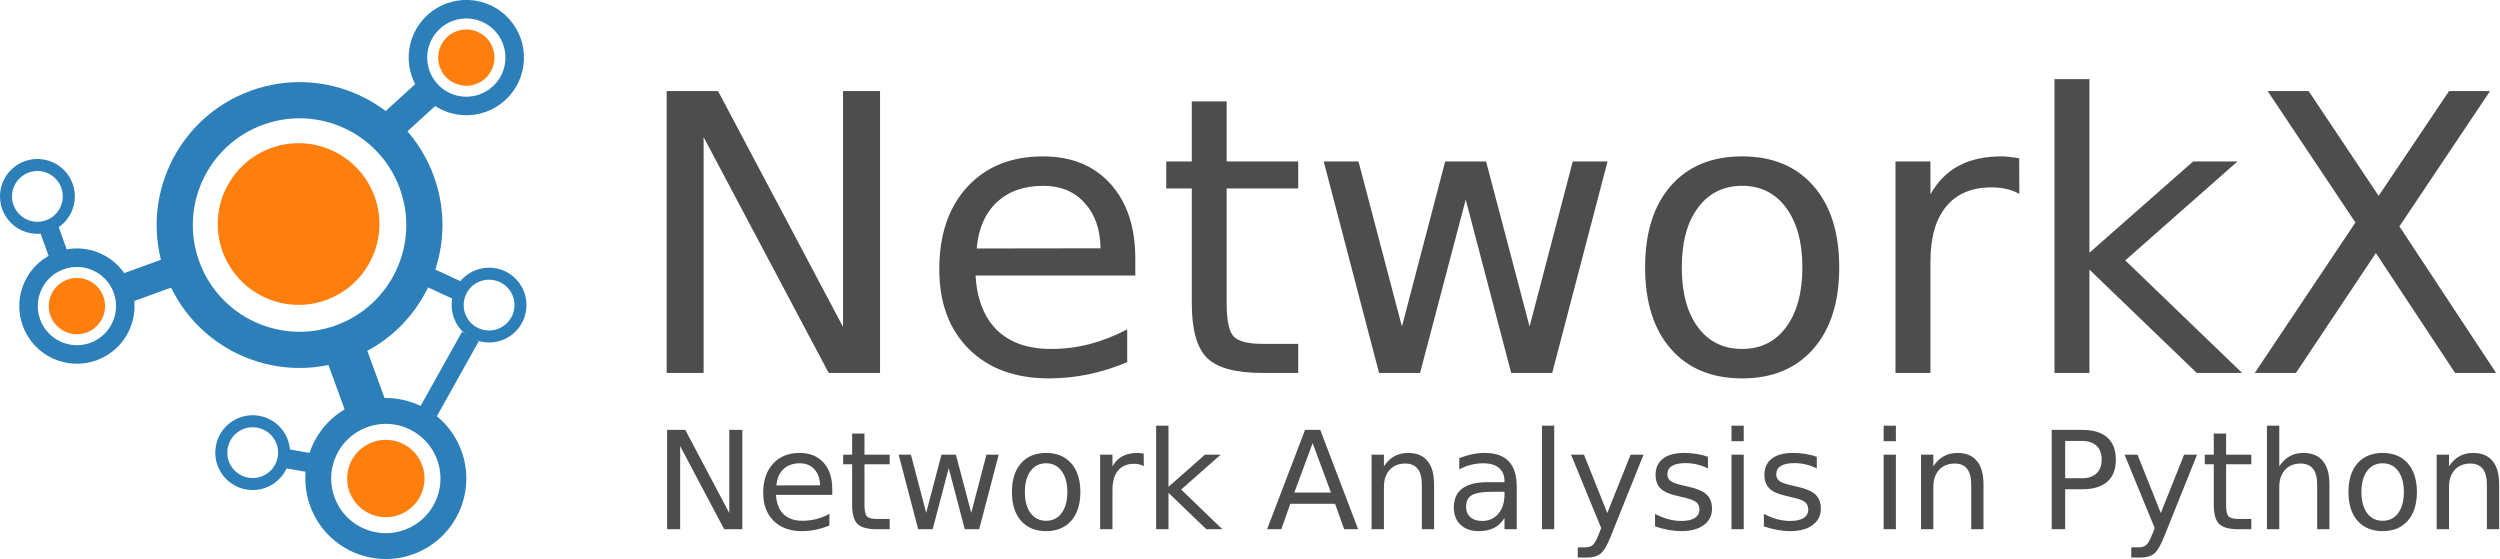
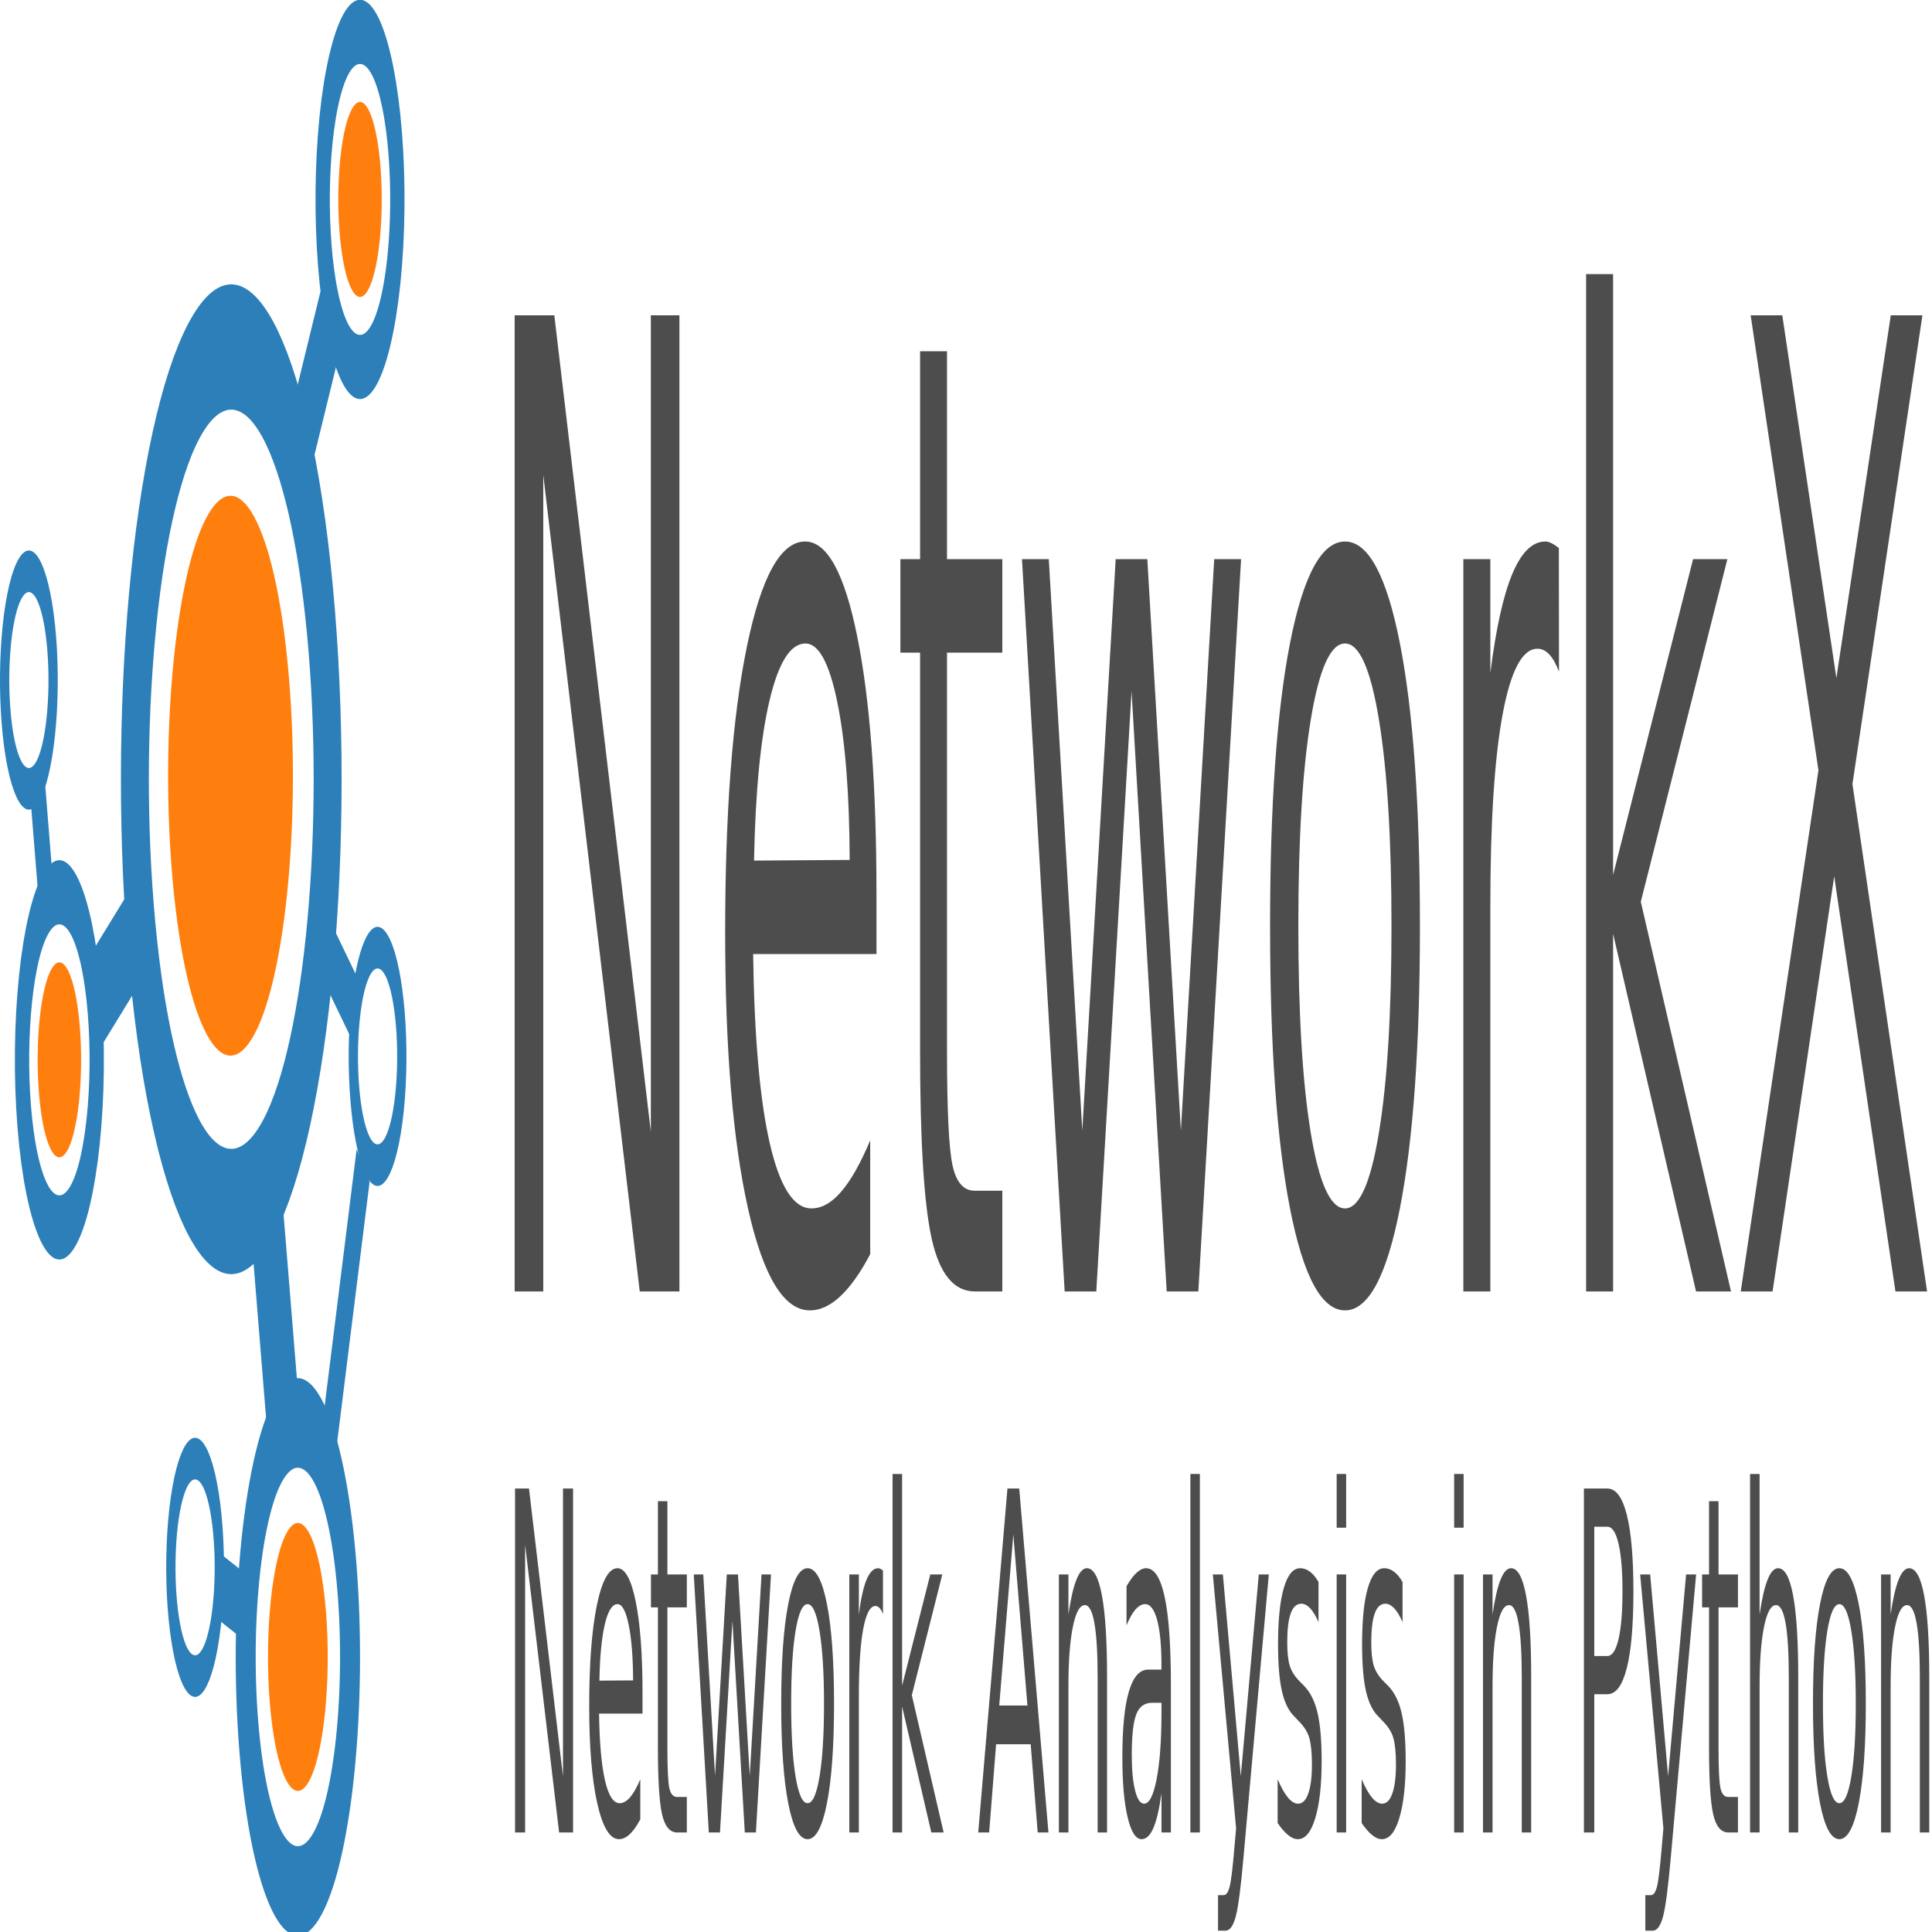
- <svg xmlns="http://www.w3.org/2000/svg" width="452.546" height="101.189" id="svg2" version="1.1">
-   <defs id="defs4" />
-   <g id="layer1" transform="translate(-51.77841,-373.4107)">
-     <circle cy="455.392" cx="101.292" id="circle5038" style="opacity:1;fill:#2c7fb8;fill-opacity:1;stroke:#2c7fb8;stroke-width:3.643;stroke-linecap:round;stroke-linejoin:miter;stroke-miterlimit:0;stroke-dasharray:none;stroke-dashoffset:0;stroke-opacity:1" r="0" />
-     <g id="g996-1" transform="translate(2.361101,357.7738)">
-       <text id="text3150-8" y="83.149" x="163.222" style="font-style:normal;font-variant:normal;font-weight:normal;font-stretch:normal;line-height:0%;font-family:Verdana;-inkscape-font-specification:Verdana;letter-spacing:0px;word-spacing:0px;fill:#4d4d4d;fill-opacity:1;stroke:none" xml:space="preserve">
-         <tspan style="font-style:normal;font-variant:normal;font-weight:normal;font-stretch:normal;font-size:70px;line-height:1.25;font-family:'DejaVu Sans';-inkscape-font-specification:'DejaVu Sans'" y="83.149" x="163.222" id="tspan3152-3">NetworkX</tspan>
-       </text>
-       <text id="text3154-4" y="111.434" x="167.759" style="font-style:normal;font-variant:normal;font-weight:normal;font-stretch:normal;line-height:0%;font-family:Verdana;-inkscape-font-specification:Verdana;letter-spacing:0px;word-spacing:0px;fill:#4d4d4d;fill-opacity:1;stroke:none" xml:space="preserve">
-         <tspan style="font-style:normal;font-variant:normal;font-weight:normal;font-stretch:normal;font-size:24.667px;line-height:1;font-family:'DejaVu Sans';-inkscape-font-specification:'DejaVu Sans'" y="111.434" x="167.759" id="tspan3156-2">Network Analysis in Python</tspan>
-       </text>
+ <svg xmlns="http://www.w3.org/2000/svg" xmlns:xlink="http://www.w3.org/1999/xlink" width="500px" height="500px" viewBox="0 0 500 500" version="1.1">
+   <defs>
+     <g>
+       <symbol overflow="visible" id="glyph0-0">
+         <path style="stroke:none;" d="M 3.844 61.25 L 3.844 -244.328 L 42.484 -244.328 L 42.484 61.25 Z M 8.188 41.969 L 38.188 41.969 L 38.188 -224.875 L 8.188 -224.875 Z M 8.188 41.969 " />
+       </symbol>
+       <symbol overflow="visible" id="glyph0-1">
+         <path style="stroke:none;" d="M 7.578 -252.625 L 17.844 -252.625 L 42.828 -41.281 L 42.828 -252.625 L 50.219 -252.625 L 50.219 0 L 39.953 0 L 14.984 -211.344 L 14.984 0 L 7.578 0 Z M 7.578 -252.625 " />
+       </symbol>
+       <symbol overflow="visible" id="glyph0-2">
+         <path style="stroke:none;" d="M 43.422 -102.531 L 43.422 -87.312 L 11.5 -87.312 C 11.801 -65.875 13.238 -49.539 15.812 -38.312 C 18.395 -27.094 21.988 -21.484 26.594 -21.484 C 29.258 -21.484 31.844 -22.945 34.344 -25.875 C 36.852 -28.812 39.336 -33.219 41.797 -39.094 L 41.797 -9.641 C 39.305 -4.898 36.754 -1.289 34.141 1.188 C 31.523 3.664 28.875 4.906 26.188 4.906 C 19.445 4.906 14.109 -3.891 10.172 -21.484 C 6.234 -39.086 4.266 -62.891 4.266 -92.891 C 4.266 -123.91 6.129 -148.531 9.859 -166.75 C 13.598 -184.969 18.633 -194.078 24.969 -194.078 C 30.656 -194.078 35.148 -185.867 38.453 -169.453 C 41.766 -153.047 43.422 -130.738 43.422 -102.531 Z M 36.484 -111.672 C 36.43 -128.703 35.367 -142.297 33.297 -152.453 C 31.223 -162.609 28.473 -167.688 25.047 -167.688 C 21.172 -167.688 18.07 -162.773 15.75 -152.953 C 13.426 -143.141 12.086 -129.32 11.734 -111.5 Z M 36.484 -111.672 " />
+       </symbol>
+       <symbol overflow="visible" id="glyph0-3">
+         <path style="stroke:none;" d="M 14.141 -243.312 L 14.141 -189.516 L 28.453 -189.516 L 28.453 -165.312 L 14.141 -165.312 L 14.141 -62.438 C 14.141 -46.977 14.613 -37.051 15.562 -32.656 C 16.508 -28.258 18.426 -26.062 21.312 -26.062 L 28.453 -26.062 L 28.453 0 L 21.312 0 C 15.957 0 12.258 -4.484 10.219 -13.453 C 8.188 -22.422 7.172 -38.75 7.172 -62.438 L 7.172 -165.312 L 2.078 -165.312 L 2.078 -189.516 L 7.172 -189.516 L 7.172 -243.312 Z M 14.141 -243.312 " />
+       </symbol>
+       <symbol overflow="visible" id="glyph0-4">
+         <path style="stroke:none;" d="M 3.25 -189.516 L 10.188 -189.516 L 18.859 -41.625 L 27.5 -189.516 L 35.688 -189.516 L 44.375 -41.625 L 53 -189.516 L 59.953 -189.516 L 48.891 0 L 40.703 0 L 31.609 -155.328 L 22.484 0 L 14.297 0 Z M 3.25 -189.516 " />
+       </symbol>
+       <symbol overflow="visible" id="glyph0-5">
+         <path style="stroke:none;" d="M 23.656 -167.688 C 19.938 -167.688 16.992 -161.172 14.828 -148.141 C 12.66 -135.109 11.578 -117.254 11.578 -94.578 C 11.578 -71.91 12.648 -54.062 14.797 -41.031 C 16.953 -28 19.906 -21.484 23.656 -21.484 C 27.352 -21.484 30.281 -28.023 32.438 -41.109 C 34.602 -54.203 35.688 -72.023 35.688 -94.578 C 35.688 -117.023 34.602 -134.82 32.438 -147.969 C 30.281 -161.113 27.352 -167.688 23.656 -167.688 Z M 23.656 -194.078 C 29.688 -194.078 34.426 -185.273 37.875 -167.672 C 41.32 -150.078 43.047 -125.711 43.047 -94.578 C 43.047 -63.555 41.32 -39.219 37.875 -21.562 C 34.426 -3.914 29.688 4.906 23.656 4.906 C 17.594 4.906 12.844 -3.914 9.406 -21.562 C 5.977 -39.219 4.266 -63.555 4.266 -94.578 C 4.266 -125.711 5.977 -150.078 9.406 -167.672 C 12.844 -185.273 17.594 -194.078 23.656 -194.078 Z M 23.656 -194.078 " />
+       </symbol>
+       <symbol overflow="visible" id="glyph0-6">
+         <path style="stroke:none;" d="M 31.766 -160.406 C 30.984 -162.438 30.133 -163.93 29.219 -164.891 C 28.301 -165.848 27.289 -166.328 26.188 -166.328 C 22.258 -166.328 19.242 -160.602 17.141 -149.156 C 15.047 -137.707 14 -121.266 14 -99.828 L 14 0 L 7.016 0 L 7.016 -189.516 L 14 -189.516 L 14 -160.062 C 15.457 -171.57 17.352 -180.117 19.688 -185.703 C 22.031 -191.285 24.875 -194.078 28.219 -194.078 C 28.695 -194.078 29.223 -193.938 29.797 -193.656 C 30.379 -193.375 31.023 -192.953 31.734 -192.391 Z M 31.766 -160.406 " />
+       </symbol>
+       <symbol overflow="visible" id="glyph0-7">
+         <path style="stroke:none;" d="M 7.016 -263.281 L 14 -263.281 L 14 -107.781 L 34.703 -189.516 L 43.578 -189.516 L 21.172 -100.844 L 44.516 0 L 35.469 0 L 14 -92.562 L 14 0 L 7.016 0 Z M 7.016 -263.281 " />
+       </symbol>
+       <symbol overflow="visible" id="glyph0-8">
+         <path style="stroke:none;" d="M 4.859 -252.625 L 13.047 -252.625 L 27.047 -158.719 L 41.125 -252.625 L 49.312 -252.625 L 31.203 -131.297 L 50.516 0 L 42.328 0 L 26.484 -107.438 L 10.531 0 L 2.297 0 L 22.406 -134.859 Z M 4.859 -252.625 " />
+       </symbol>
+       <symbol overflow="visible" id="glyph1-0">
+         <path style="stroke:none;" d="M 1.359 21.578 L 1.359 -86.094 L 14.969 -86.094 L 14.969 21.578 Z M 2.891 14.781 L 13.453 14.781 L 13.453 -79.234 L 2.891 -79.234 Z M 2.891 14.781 " />
+       </symbol>
+       <symbol overflow="visible" id="glyph1-1">
+         <path style="stroke:none;" d="M 2.672 -89.016 L 6.281 -89.016 L 15.078 -14.547 L 15.078 -89.016 L 17.688 -89.016 L 17.688 0 L 14.078 0 L 5.281 -74.469 L 5.281 0 L 2.672 0 Z M 2.672 -89.016 " />
+       </symbol>
+       <symbol overflow="visible" id="glyph1-2">
+         <path style="stroke:none;" d="M 15.297 -36.125 L 15.297 -30.766 L 4.047 -30.766 C 4.16 -23.211 4.672 -17.457 5.578 -13.5 C 6.484 -9.551 7.75 -7.578 9.375 -7.578 C 10.312 -7.578 11.219 -8.094 12.094 -9.125 C 12.977 -10.156 13.852 -11.703 14.719 -13.766 L 14.719 -3.406 C 13.844 -1.727 12.941 -0.453 12.016 0.422 C 11.098 1.297 10.164 1.734 9.219 1.734 C 6.844 1.734 4.961 -1.363 3.578 -7.562 C 2.191 -13.77 1.5 -22.16 1.5 -32.734 C 1.5 -43.66 2.156 -52.332 3.469 -58.75 C 4.789 -65.176 6.566 -68.391 8.797 -68.391 C 10.797 -68.391 12.379 -65.492 13.547 -59.703 C 14.711 -53.922 15.297 -46.062 15.297 -36.125 Z M 12.859 -39.359 C 12.836 -45.359 12.457 -50.145 11.719 -53.719 C 10.988 -57.301 10.023 -59.094 8.828 -59.094 C 7.461 -59.094 6.367 -57.363 5.547 -53.906 C 4.723 -50.445 4.254 -45.578 4.141 -39.297 Z M 12.859 -39.359 " />
+       </symbol>
+       <symbol overflow="visible" id="glyph1-3">
+         <path style="stroke:none;" d="M 4.984 -85.734 L 4.984 -66.781 L 10.016 -66.781 L 10.016 -58.25 L 4.984 -58.25 L 4.984 -22 C 4.984 -16.551 5.148 -13.051 5.484 -11.5 C 5.816 -9.957 6.492 -9.188 7.516 -9.188 L 10.016 -9.188 L 10.016 0 L 7.516 0 C 5.617 0 4.312 -1.578 3.594 -4.734 C 2.883 -7.898 2.531 -13.656 2.531 -22 L 2.531 -58.25 L 0.734 -58.25 L 0.734 -66.781 L 2.531 -66.781 L 2.531 -85.734 Z M 4.984 -85.734 " />
+       </symbol>
+       <symbol overflow="visible" id="glyph1-4">
+         <path style="stroke:none;" d="M 1.141 -66.781 L 3.594 -66.781 L 6.641 -14.672 L 9.688 -66.781 L 12.578 -66.781 L 15.625 -14.672 L 18.672 -66.781 L 21.125 -66.781 L 17.219 0 L 14.344 0 L 11.141 -54.734 L 7.922 0 L 5.031 0 Z M 1.141 -66.781 " />
+       </symbol>
+       <symbol overflow="visible" id="glyph1-5">
+         <path style="stroke:none;" d="M 8.328 -59.094 C 7.016 -59.094 5.977 -56.797 5.219 -52.203 C 4.457 -47.609 4.078 -41.316 4.078 -33.328 C 4.078 -25.336 4.457 -19.047 5.219 -14.453 C 5.977 -9.867 7.016 -7.578 8.328 -7.578 C 9.629 -7.578 10.66 -9.879 11.422 -14.484 C 12.191 -19.098 12.578 -25.379 12.578 -33.328 C 12.578 -41.234 12.191 -47.504 11.422 -52.141 C 10.66 -56.773 9.629 -59.094 8.328 -59.094 Z M 8.328 -68.391 C 10.453 -68.391 12.125 -65.285 13.344 -59.078 C 14.562 -52.879 15.172 -44.297 15.172 -33.328 C 15.172 -22.398 14.562 -13.82 13.344 -7.594 C 12.125 -1.375 10.453 1.734 8.328 1.734 C 6.191 1.734 4.52 -1.375 3.312 -7.594 C 2.102 -13.82 1.5 -22.398 1.5 -33.328 C 1.5 -44.297 2.102 -52.879 3.312 -59.078 C 4.52 -65.285 6.191 -68.391 8.328 -68.391 Z M 8.328 -68.391 " />
+       </symbol>
+       <symbol overflow="visible" id="glyph1-6">
+         <path style="stroke:none;" d="M 11.188 -56.516 C 10.914 -57.234 10.617 -57.758 10.297 -58.094 C 9.973 -58.438 9.613 -58.609 9.219 -58.609 C 7.844 -58.609 6.785 -56.586 6.047 -52.547 C 5.305 -48.516 4.938 -42.723 4.938 -35.172 L 4.938 0 L 2.469 0 L 2.469 -66.781 L 4.938 -66.781 L 4.938 -56.406 C 5.445 -60.457 6.113 -63.469 6.938 -65.438 C 7.758 -67.406 8.758 -68.391 9.938 -68.391 C 10.102 -68.391 10.289 -68.336 10.5 -68.234 C 10.707 -68.141 10.93 -67.992 11.172 -67.797 Z M 11.188 -56.516 " />
+       </symbol>
+       <symbol overflow="visible" id="glyph1-7">
+         <path style="stroke:none;" d="M 2.469 -92.781 L 4.938 -92.781 L 4.938 -37.984 L 12.234 -66.781 L 15.344 -66.781 L 7.453 -35.531 L 15.688 0 L 12.5 0 L 4.938 -32.609 L 4.938 0 L 2.469 0 Z M 2.469 -92.781 " />
+       </symbol>
+       <symbol overflow="visible" id="glyph1-8">
+         <path style="stroke:none;" d="" />
+       </symbol>
+       <symbol overflow="visible" id="glyph1-9">
+         <path style="stroke:none;" d="M 9.297 -77.156 L 5.656 -32.859 L 12.953 -32.859 Z M 7.781 -89.016 L 10.828 -89.016 L 18.391 0 L 15.609 0 L 13.797 -22.828 L 4.844 -22.828 L 3.047 0 L 0.219 0 Z M 7.781 -89.016 " />
+       </symbol>
+       <symbol overflow="visible" id="glyph1-10">
+         <path style="stroke:none;" d="M 14.938 -40.312 L 14.938 0 L 12.5 0 L 12.5 -39.953 C 12.5 -46.266 12.223 -50.988 11.672 -54.125 C 11.117 -57.27 10.297 -58.844 9.203 -58.844 C 7.879 -58.844 6.836 -56.953 6.078 -53.172 C 5.316 -49.398 4.938 -44.254 4.938 -37.734 L 4.938 0 L 2.469 0 L 2.469 -66.781 L 4.938 -66.781 L 4.938 -56.406 C 5.52 -60.414 6.207 -63.414 7 -65.406 C 7.789 -67.395 8.703 -68.391 9.734 -68.391 C 11.453 -68.391 12.75 -66.016 13.625 -61.266 C 14.5 -56.516 14.938 -49.531 14.938 -40.312 Z M 14.938 -40.312 " />
+       </symbol>
+       <symbol overflow="visible" id="glyph1-11">
+         <path style="stroke:none;" d="M 9.328 -33.562 C 7.348 -33.562 5.977 -32.547 5.219 -30.516 C 4.457 -28.492 4.078 -25.039 4.078 -20.156 C 4.078 -16.258 4.363 -13.164 4.938 -10.875 C 5.508 -8.594 6.285 -7.453 7.266 -7.453 C 8.617 -7.453 9.707 -9.609 10.531 -13.922 C 11.352 -18.234 11.766 -23.969 11.766 -31.125 L 11.766 -33.562 Z M 14.203 -38.094 L 14.203 0 L 11.766 0 L 11.766 -10.141 C 11.203 -6.078 10.504 -3.082 9.672 -1.156 C 8.836 0.77 7.82 1.734 6.625 1.734 C 5.094 1.734 3.879 -0.18 2.984 -4.016 C 2.086 -7.859 1.641 -13 1.641 -19.438 C 1.641 -26.945 2.195 -32.609 3.312 -36.422 C 4.438 -40.242 6.109 -42.156 8.328 -42.156 L 11.766 -42.156 L 11.766 -43.234 C 11.766 -48.273 11.395 -52.176 10.656 -54.938 C 9.914 -57.707 8.875 -59.094 7.531 -59.094 C 6.688 -59.094 5.859 -58.633 5.047 -57.719 C 4.242 -56.801 3.469 -55.43 2.719 -53.609 L 2.719 -63.734 C 3.613 -65.285 4.484 -66.445 5.328 -67.219 C 6.172 -68 6.988 -68.391 7.781 -68.391 C 9.938 -68.391 11.547 -65.883 12.609 -60.875 C 13.672 -55.863 14.203 -48.27 14.203 -38.094 Z M 14.203 -38.094 " />
+       </symbol>
+       <symbol overflow="visible" id="glyph1-12">
+         <path style="stroke:none;" d="M 2.562 -92.781 L 5.016 -92.781 L 5.016 0 L 2.562 0 Z M 2.562 -92.781 " />
+       </symbol>
+       <symbol overflow="visible" id="glyph1-13">
+         <path style="stroke:none;" d="M 8.766 6.203 C 8.066 14.148 7.391 19.336 6.734 21.766 C 6.078 24.191 5.203 25.406 4.109 25.406 L 2.156 25.406 L 2.156 16.219 L 3.594 16.219 C 4.258 16.219 4.781 15.5 5.156 14.062 C 5.531 12.633 5.941 9.258 6.391 3.938 L 6.828 -1.078 L 0.812 -66.781 L 3.406 -66.781 L 8.047 -14.547 L 12.703 -66.781 L 15.297 -66.781 Z M 8.766 6.203 " />
+       </symbol>
+       <symbol overflow="visible" id="glyph1-14">
+         <path style="stroke:none;" d="M 12.047 -64.812 L 12.047 -54.438 C 11.359 -56.031 10.641 -57.223 9.891 -58.016 C 9.148 -58.805 8.383 -59.203 7.594 -59.203 C 6.375 -59.203 5.461 -58.367 4.859 -56.703 C 4.254 -55.035 3.953 -52.531 3.953 -49.188 C 3.953 -46.645 4.164 -44.645 4.594 -43.188 C 5.031 -41.738 5.906 -40.359 7.219 -39.047 L 8.047 -38.219 C 9.785 -36.551 11.02 -34.195 11.75 -31.156 C 12.488 -28.113 12.859 -23.867 12.859 -18.422 C 12.859 -12.223 12.305 -7.312 11.203 -3.688 C 10.109 -0.07 8.609 1.734 6.703 1.734 C 5.898 1.734 5.066 1.383 4.203 0.688 C 3.336 -0.008 2.426 -1.051 1.469 -2.438 L 1.469 -13.766 C 2.375 -11.66 3.266 -10.082 4.141 -9.031 C 5.023 -7.977 5.895 -7.453 6.75 -7.453 C 7.906 -7.453 8.789 -8.336 9.406 -10.109 C 10.031 -11.879 10.344 -14.375 10.344 -17.594 C 10.344 -20.57 10.117 -22.852 9.672 -24.438 C 9.223 -26.031 8.238 -27.562 6.719 -29.031 L 5.875 -29.938 C 4.363 -31.363 3.27 -33.555 2.594 -36.516 C 1.914 -39.484 1.578 -43.551 1.578 -48.719 C 1.578 -55 2.07 -59.848 3.062 -63.266 C 4.062 -66.68 5.473 -68.391 7.297 -68.391 C 8.203 -68.391 9.051 -68.086 9.844 -67.484 C 10.645 -66.891 11.379 -66 12.047 -64.812 Z M 12.047 -64.812 " />
+       </symbol>
+       <symbol overflow="visible" id="glyph1-15">
+         <path style="stroke:none;" d="M 2.562 -66.781 L 5.016 -66.781 L 5.016 0 L 2.562 0 Z M 2.562 -92.781 L 5.016 -92.781 L 5.016 -78.875 L 2.562 -78.875 Z M 2.562 -92.781 " />
+       </symbol>
+       <symbol overflow="visible" id="glyph1-16">
+         <path style="stroke:none;" d="M 5.359 -79.125 L 5.359 -45.672 L 8.734 -45.672 C 9.984 -45.672 10.945 -47.117 11.625 -50.016 C 12.312 -52.922 12.656 -57.055 12.656 -62.422 C 12.656 -67.754 12.312 -71.867 11.625 -74.766 C 10.945 -77.672 9.984 -79.125 8.734 -79.125 Z M 2.672 -89.016 L 8.734 -89.016 C 10.953 -89.016 12.629 -86.758 13.766 -82.25 C 14.91 -77.738 15.484 -71.129 15.484 -62.422 C 15.484 -53.641 14.91 -47.004 13.766 -42.516 C 12.629 -38.023 10.953 -35.781 8.734 -35.781 L 5.359 -35.781 L 5.359 0 L 2.672 0 Z M 2.672 -89.016 " />
+       </symbol>
+       <symbol overflow="visible" id="glyph1-17">
+         <path style="stroke:none;" d="M 14.938 -40.312 L 14.938 0 L 12.5 0 L 12.5 -39.953 C 12.5 -46.266 12.223 -50.988 11.672 -54.125 C 11.117 -57.27 10.297 -58.844 9.203 -58.844 C 7.879 -58.844 6.836 -56.953 6.078 -53.172 C 5.316 -49.398 4.938 -44.254 4.938 -37.734 L 4.938 0 L 2.469 0 L 2.469 -92.781 L 4.938 -92.781 L 4.938 -56.406 C 5.52 -60.414 6.207 -63.414 7 -65.406 C 7.789 -67.395 8.703 -68.391 9.734 -68.391 C 11.453 -68.391 12.75 -66.016 13.625 -61.266 C 14.5 -56.516 14.938 -49.531 14.938 -40.312 Z M 14.938 -40.312 " />
+       </symbol>
    </g>
-     <g id="g4938-1" transform="rotate(-20,1138.289,207.7244)">
-       <circle style="opacity:1;fill:#ff7f0e;fill-opacity:1;stroke:none;stroke-width:4.045;stroke-linecap:round;stroke-linejoin:miter;stroke-miterlimit:0;stroke-dasharray:none;stroke-dashoffset:0;stroke-opacity:1" id="path4144-3-5-3" cx="97.557" cy="48.404" r="14.63" />
-       <circle style="opacity:1;fill:none;fill-opacity:1;stroke:#2c7fb8;stroke-width:6.549;stroke-linecap:round;stroke-linejoin:miter;stroke-miterlimit:0;stroke-dasharray:none;stroke-dashoffset:0;stroke-opacity:1" id="path4144-3" cx="97.656" cy="48.636" r="22.591" />
-       <circle style="opacity:1;fill:none;fill-opacity:1;stroke:#2c7fb8;stroke-width:4.682;stroke-linecap:round;stroke-linejoin:miter;stroke-miterlimit:0;stroke-dasharray:none;stroke-dashoffset:0;stroke-opacity:1" id="path4144-3-7-3" cx="96.639" cy="97.095" r="12.23" />
-       <circle style="opacity:1;fill:none;fill-opacity:1;stroke:#2c7fb8;stroke-width:3.354;stroke-linecap:round;stroke-linejoin:miter;stroke-miterlimit:0;stroke-dasharray:none;stroke-dashoffset:0;stroke-opacity:1" id="path4144-3-6-7" cx="54.768" cy="48.636" r="8.759" />
-       <path style="fill:none;fill-opacity:1;fill-rule:evenodd;stroke:#2c7fb8;stroke-width:5.366;stroke-linecap:butt;stroke-linejoin:miter;stroke-miterlimit:4;stroke-dasharray:none;stroke-opacity:1" d="m 63.186,48.636 h 9.99" id="path4218-9" />
-       <path style="fill:none;fill-opacity:1;fill-rule:evenodd;stroke:#2c7fb8;stroke-width:7.492;stroke-linecap:butt;stroke-linejoin:miter;stroke-miterlimit:4;stroke-dasharray:none;stroke-opacity:1" d="M 97.656,71.199 V 85.147" id="path4218-6-8" />
-       <circle transform="matrix(-0.924988,0.3799964,0.3799964,0.924988,0,0)" r="8.759" cy="80.021" cx="-114.58" id="circle1079-6" style="opacity:1;fill:none;fill-opacity:1;stroke:#2c7fb8;stroke-width:3.354;stroke-linecap:round;stroke-linejoin:miter;stroke-miterlimit:0;stroke-dasharray:none;stroke-dashoffset:0;stroke-opacity:1" />
-       <path id="path1081-7" d="m 128.606,33.677 -9.241,3.796" style="fill:none;fill-opacity:1;fill-rule:evenodd;stroke:#2c7fb8;stroke-width:5.366;stroke-linecap:butt;stroke-linejoin:miter;stroke-miterlimit:4;stroke-dasharray:none;stroke-opacity:1" />
-       <g transform="matrix(0.5727531,0.3315131,0.3315131,-0.5727531,26.34418,102.4602)" id="g1103-0">
-         <circle r="8.59" cy="60.835" cx="50.778" id="circle1099-4" style="opacity:1;fill:none;fill-opacity:1;stroke:#2c7fb8;stroke-width:3.289;stroke-linecap:round;stroke-linejoin:miter;stroke-miterlimit:0;stroke-dasharray:none;stroke-dashoffset:0;stroke-opacity:1" />
-         <path id="path1101-8" d="m 59.033,60.835 h 9.797" style="fill:none;fill-opacity:1;fill-rule:evenodd;stroke:#2c7fb8;stroke-width:5.262;stroke-linecap:butt;stroke-linejoin:miter;stroke-miterlimit:4;stroke-dasharray:none;stroke-opacity:1" />
-       </g>
-       <g id="g1109-4" transform="matrix(-0.00228724,0.6617717,0.6617717,0.00228724,14.69613,-6.208987)">
-         <circle style="opacity:1;fill:none;fill-opacity:1;stroke:#2c7fb8;stroke-width:3.289;stroke-linecap:round;stroke-linejoin:miter;stroke-miterlimit:0;stroke-dasharray:none;stroke-dashoffset:0;stroke-opacity:1" id="circle1105-8" cx="50.778" cy="60.835" r="8.59" />
-         <path style="fill:none;fill-opacity:1;fill-rule:evenodd;stroke:#2c7fb8;stroke-width:5.262;stroke-linecap:butt;stroke-linejoin:miter;stroke-miterlimit:4;stroke-dasharray:none;stroke-opacity:1" d="m 59.033,60.835 h 9.797" id="path1107-1" />
-       </g>
-       <circle transform="matrix(-0.708668,-0.7055421,-0.7055421,0.708668,0,0)" style="opacity:1;fill:none;fill-opacity:1;stroke:#2c7fb8;stroke-width:2.176;stroke-linecap:round;stroke-linejoin:miter;stroke-miterlimit:0;stroke-dasharray:none;stroke-dashoffset:0;stroke-opacity:1" id="circle1111-6" cx="-140.738" cy="-35.718" r="5.685" />
-       <path style="fill:none;fill-opacity:1;fill-rule:evenodd;stroke:#2c7fb8;stroke-width:3.482;stroke-linecap:butt;stroke-linejoin:miter;stroke-miterlimit:4;stroke-dasharray:none;stroke-opacity:1" d="m 121.066,70.131 -4.594,-4.574" id="path1113-8" />
-       <circle r="7.003" cy="97.095" cx="96.639" id="circle1165-5" style="opacity:1;fill:#ff7f0e;fill-opacity:1;stroke:none;stroke-width:1.936;stroke-linecap:round;stroke-linejoin:miter;stroke-miterlimit:0;stroke-dasharray:none;stroke-dashoffset:0;stroke-opacity:1" />
-       <circle r="5.096" cy="48.636" cx="54.768" id="circle1167-2" style="opacity:1;fill:#ff7f0e;fill-opacity:1;stroke:none;stroke-width:1.409;stroke-linecap:round;stroke-linejoin:miter;stroke-miterlimit:0;stroke-dasharray:none;stroke-dashoffset:0;stroke-opacity:1" />
-       <circle style="opacity:1;fill:#ff7f0e;fill-opacity:1;stroke:none;stroke-width:1.409;stroke-linecap:round;stroke-linejoin:miter;stroke-miterlimit:0;stroke-dasharray:none;stroke-dashoffset:0;stroke-opacity:1" id="circle1169-1" cx="136.392" cy="30.479" r="5.096" />
-       <path id="path1195-9" d="M 119.807,78.183 107.191,89.074" style="fill:none;fill-opacity:1;fill-rule:evenodd;stroke:#2c7fb8;stroke-width:3.482;stroke-linecap:butt;stroke-linejoin:miter;stroke-miterlimit:4;stroke-dasharray:none;stroke-opacity:1" />
+   </defs>
+   <g id="surface1">
+     <g style="fill:rgb(30.196%,30.196%,30.196%);fill-opacity:1;">
+       <use xlink:href="#glyph0-1" x="125.613" y="334.22" />
+       <use xlink:href="#glyph0-2" x="183.409" y="334.22" />
+       <use xlink:href="#glyph0-3" x="230.944" y="334.22" />
+       <use xlink:href="#glyph0-4" x="261.238" y="334.22" />
+       <use xlink:href="#glyph0-5" x="324.429" y="334.22" />
+       <use xlink:href="#glyph0-6" x="371.699" y="334.22" />
+       <use xlink:href="#glyph0-7" x="403.465" y="334.22" />
+       <use xlink:href="#glyph0-8" x="448.208" y="334.22" />
    </g>
+     <g style="fill:rgb(30.196%,30.196%,30.196%);fill-opacity:1;">
+       <use xlink:href="#glyph1-1" x="130.621" y="474.243" />
+       <use xlink:href="#glyph1-2" x="150.987" y="474.243" />
+       <use xlink:href="#glyph1-3" x="167.736" y="474.243" />
+       <use xlink:href="#glyph1-4" x="178.41" y="474.243" />
+       <use xlink:href="#glyph1-5" x="200.676" y="474.243" />
+       <use xlink:href="#glyph1-6" x="217.333" y="474.243" />
+       <use xlink:href="#glyph1-7" x="228.525" y="474.243" />
+       <use xlink:href="#glyph1-8" x="244.291" y="474.243" />
+       <use xlink:href="#glyph1-9" x="252.946" y="474.243" />
+       <use xlink:href="#glyph1-10" x="271.569" y="474.243" />
+       <use xlink:href="#glyph1-11" x="288.824" y="474.243" />
+       <use xlink:href="#glyph1-12" x="305.508" y="474.243" />
+       <use xlink:href="#glyph1-13" x="313.071" y="474.243" />
+       <use xlink:href="#glyph1-14" x="329.182" y="474.243" />
+       <use xlink:href="#glyph1-15" x="343.366" y="474.243" />
+       <use xlink:href="#glyph1-14" x="350.93" y="474.243" />
+       <use xlink:href="#glyph1-8" x="365.114" y="474.243" />
+       <use xlink:href="#glyph1-15" x="373.768" y="474.243" />
+       <use xlink:href="#glyph1-10" x="381.331" y="474.243" />
+       <use xlink:href="#glyph1-8" x="398.586" y="474.243" />
+       <use xlink:href="#glyph1-16" x="407.241" y="474.243" />
+       <use xlink:href="#glyph1-13" x="423.658" y="474.243" />
+       <use xlink:href="#glyph1-3" x="439.769" y="474.243" />
+       <use xlink:href="#glyph1-17" x="450.443" y="474.243" />
+       <use xlink:href="#glyph1-5" x="467.698" y="474.243" />
+       <use xlink:href="#glyph1-10" x="484.354" y="474.243" />
+     </g>
+     <path style=" stroke:none;fill-rule:nonzero;fill:rgb(100%,49.804%,5.49%);fill-opacity:1;" d="M 74.832 175.984 C 77.883 213.57 73.562 255.133 65.184 268.812 C 56.801 282.492 47.535 263.113 44.484 225.523 C 41.434 187.938 45.758 146.379 54.137 132.695 C 62.516 119.016 71.781 138.398 74.832 175.984 Z M 74.832 175.984 " />
+     <path style="fill:none;stroke-width:6.55;stroke-linecap:round;stroke-linejoin:miter;stroke:rgb(17.255%,49.804%,72.157%);stroke-opacity:1;stroke-miterlimit:0;" d="M 120.247 48.636 C 120.248 61.113 110.134 71.228 97.657 71.228 C 85.179 71.227 75.065 61.113 75.064 48.636 C 75.067 36.16 85.181 26.046 97.655 26.045 C 110.132 26.045 120.246 36.16 120.247 48.636 Z M 120.247 48.636 " transform="matrix(1.037188,-1.693169,0.377506,4.651944,-59.79817,140.7635)" />
+     <path style="fill:none;stroke-width:4.682;stroke-linecap:round;stroke-linejoin:miter;stroke:rgb(17.255%,49.804%,72.157%);stroke-opacity:1;stroke-miterlimit:0;" d="M 108.869 97.095 C 108.87 103.85 103.393 109.325 96.64 109.325 C 89.884 109.324 84.409 103.849 84.408 97.094 C 84.41 90.341 89.884 84.864 96.64 84.865 C 103.393 84.865 108.868 90.34 108.869 97.095 Z M 108.869 97.095 " transform="matrix(1.037188,-1.693169,0.377506,4.651944,-59.79817,140.7635)" />
+     <path style="fill:none;stroke-width:3.354;stroke-linecap:round;stroke-linejoin:miter;stroke:rgb(17.255%,49.804%,72.157%);stroke-opacity:1;stroke-miterlimit:0;" d="M 63.528 48.636 C 63.526 53.474 59.606 57.396 54.77 57.397 C 49.93 57.396 46.01 53.474 46.008 48.636 C 46.01 43.799 49.931 39.877 54.766 39.877 C 59.606 39.877 63.527 43.798 63.528 48.636 Z M 63.528 48.636 " transform="matrix(1.037188,-1.693169,0.377506,4.651944,-59.79817,140.7635)" />
+     <path style="fill:none;stroke-width:5.366;stroke-linecap:butt;stroke-linejoin:miter;stroke:rgb(17.255%,49.804%,72.157%);stroke-opacity:1;stroke-miterlimit:4;" d="M 63.186 48.636 L 73.177 48.637 " transform="matrix(1.037188,-1.693169,0.377506,4.651944,-59.79817,140.7635)" />
+     <path style="fill:none;stroke-width:7.492;stroke-linecap:butt;stroke-linejoin:miter;stroke:rgb(17.255%,49.804%,72.157%);stroke-opacity:1;stroke-miterlimit:4;" d="M 97.656 71.199 L 97.656 85.146 " transform="matrix(1.037188,-1.693169,0.377506,4.651944,-59.79817,140.7635)" />
+     <path style="fill:none;stroke-width:3.354;stroke-linecap:round;stroke-linejoin:miter;stroke:rgb(17.255%,49.804%,72.157%);stroke-opacity:1;stroke-miterlimit:0;" d="M -105.819 80.02 C -105.82 84.859 -109.741 88.779 -114.58 88.78 C -119.416 88.779 -123.338 84.858 -123.34 80.022 C -123.338 75.183 -119.418 71.262 -114.579 71.261 C -109.743 71.262 -105.82 75.184 -105.819 80.02 Z M -105.819 80.02 " transform="matrix(-0.815936,3.333883,0.743316,3.659594,-59.79817,140.7635)" />
+     <path style="fill:none;stroke-width:5.366;stroke-linecap:butt;stroke-linejoin:miter;stroke:rgb(17.255%,49.804%,72.157%);stroke-opacity:1;stroke-miterlimit:4;" d="M 128.607 33.677 L 119.365 37.474 " transform="matrix(1.037188,-1.693169,0.377506,4.651944,-59.79817,140.7635)" />
+     <path style="fill:none;stroke-width:3.289;stroke-linecap:round;stroke-linejoin:miter;stroke:rgb(17.255%,49.804%,72.157%);stroke-opacity:1;stroke-miterlimit:0;" d="M 59.37 60.836 C 59.37 65.579 55.521 69.425 50.779 69.425 C 46.033 69.424 42.19 65.58 42.191 60.835 C 42.19 56.092 46.034 52.245 50.776 52.244 C 55.523 52.245 59.37 56.091 59.37 60.836 Z M 59.37 60.836 " transform="matrix(0.719201,0.572413,0.127624,-3.225723,6.20502,572.7975)" />
+     <path style="fill:none;stroke-width:5.262;stroke-linecap:butt;stroke-linejoin:miter;stroke:rgb(17.255%,49.804%,72.157%);stroke-opacity:1;stroke-miterlimit:4;" d="M 59.033 60.835 L 68.831 60.835 " transform="matrix(0.719201,0.572413,0.127624,-3.225723,6.20502,572.7975)" />
+     <path style="fill:none;stroke-width:3.289;stroke-linecap:round;stroke-linejoin:miter;stroke:rgb(17.255%,49.804%,72.157%);stroke-opacity:1;stroke-miterlimit:0;" d="M 59.369 60.837 C 59.368 65.578 55.522 69.424 50.779 69.427 C 46.034 69.424 42.188 65.58 42.188 60.834 C 42.189 56.093 46.034 52.247 50.778 52.244 C 55.522 52.247 59.368 56.092 59.369 60.837 Z M 59.369 60.837 " transform="matrix(0.24745,3.082397,0.687245,-1.109851,-46.89944,86.99665)" />
+     <path style="fill:none;stroke-width:5.262;stroke-linecap:butt;stroke-linejoin:miter;stroke:rgb(17.255%,49.804%,72.157%);stroke-opacity:1;stroke-miterlimit:4;" d="M 59.032 60.833 L 68.83 60.835 " transform="matrix(0.24745,3.082397,0.687245,-1.109851,-46.89944,86.99665)" />
+     <path style="fill:none;stroke-width:2.176;stroke-linecap:round;stroke-linejoin:miter;stroke:rgb(17.255%,49.804%,72.157%);stroke-opacity:1;stroke-miterlimit:0;" d="M -135.055 -35.718 C -135.055 -32.579 -137.6 -30.034 -140.737 -30.032 C -143.877 -30.033 -146.423 -32.578 -146.422 -35.717 C -146.422 -38.857 -143.876 -41.402 -140.74 -41.403 C -137.599 -41.403 -135.054 -38.857 -135.055 -35.718 Z M -135.055 -35.718 " transform="matrix(-1.001368,-2.082247,-0.464254,4.491286,-59.79817,140.7635)" />
+     <path style="fill:none;stroke-width:3.482;stroke-linecap:butt;stroke-linejoin:miter;stroke:rgb(17.255%,49.804%,72.157%);stroke-opacity:1;stroke-miterlimit:4;" d="M 121.067 70.131 L 116.473 65.557 " transform="matrix(1.037188,-1.693169,0.377506,4.651944,-59.79817,140.7635)" />
+     <path style=" stroke:none;fill-rule:nonzero;fill:rgb(100%,49.804%,5.49%);fill-opacity:1;" d="M 84.352 416.961 C 85.812 434.949 83.742 454.844 79.73 461.391 C 75.723 467.941 71.285 458.664 69.824 440.672 C 68.367 422.684 70.434 402.789 74.445 396.242 C 78.457 389.691 82.891 398.969 84.352 416.961 Z M 84.352 416.961 " />
+     <path style=" stroke:none;fill-rule:nonzero;fill:rgb(100%,49.804%,5.49%);fill-opacity:1;" d="M 20.652 265.656 C 21.715 278.75 20.211 293.227 17.289 297.992 C 14.371 302.758 11.145 296.004 10.082 282.914 C 9.02 269.82 10.523 255.344 13.445 250.582 C 16.363 245.816 19.59 252.566 20.652 265.656 Z M 20.652 265.656 " />
+     <path style=" stroke:none;fill-rule:nonzero;fill:rgb(100%,49.804%,5.49%);fill-opacity:1;" d="M 98.457 42.984 C 99.52 56.078 98.016 70.555 95.098 75.32 C 92.176 80.082 88.949 73.332 87.887 60.242 C 86.824 47.148 88.328 32.672 91.25 27.906 C 94.168 23.145 97.395 29.895 98.457 42.984 Z M 98.457 42.984 " />
+     <path style="fill:none;stroke-width:3.482;stroke-linecap:butt;stroke-linejoin:miter;stroke:rgb(17.255%,49.804%,72.157%);stroke-opacity:1;stroke-miterlimit:4;" d="M 119.808 78.184 L 107.19 89.073 " transform="matrix(1.037188,-1.693169,0.377506,4.651944,-59.79817,140.7635)" />
  </g>
</svg>
